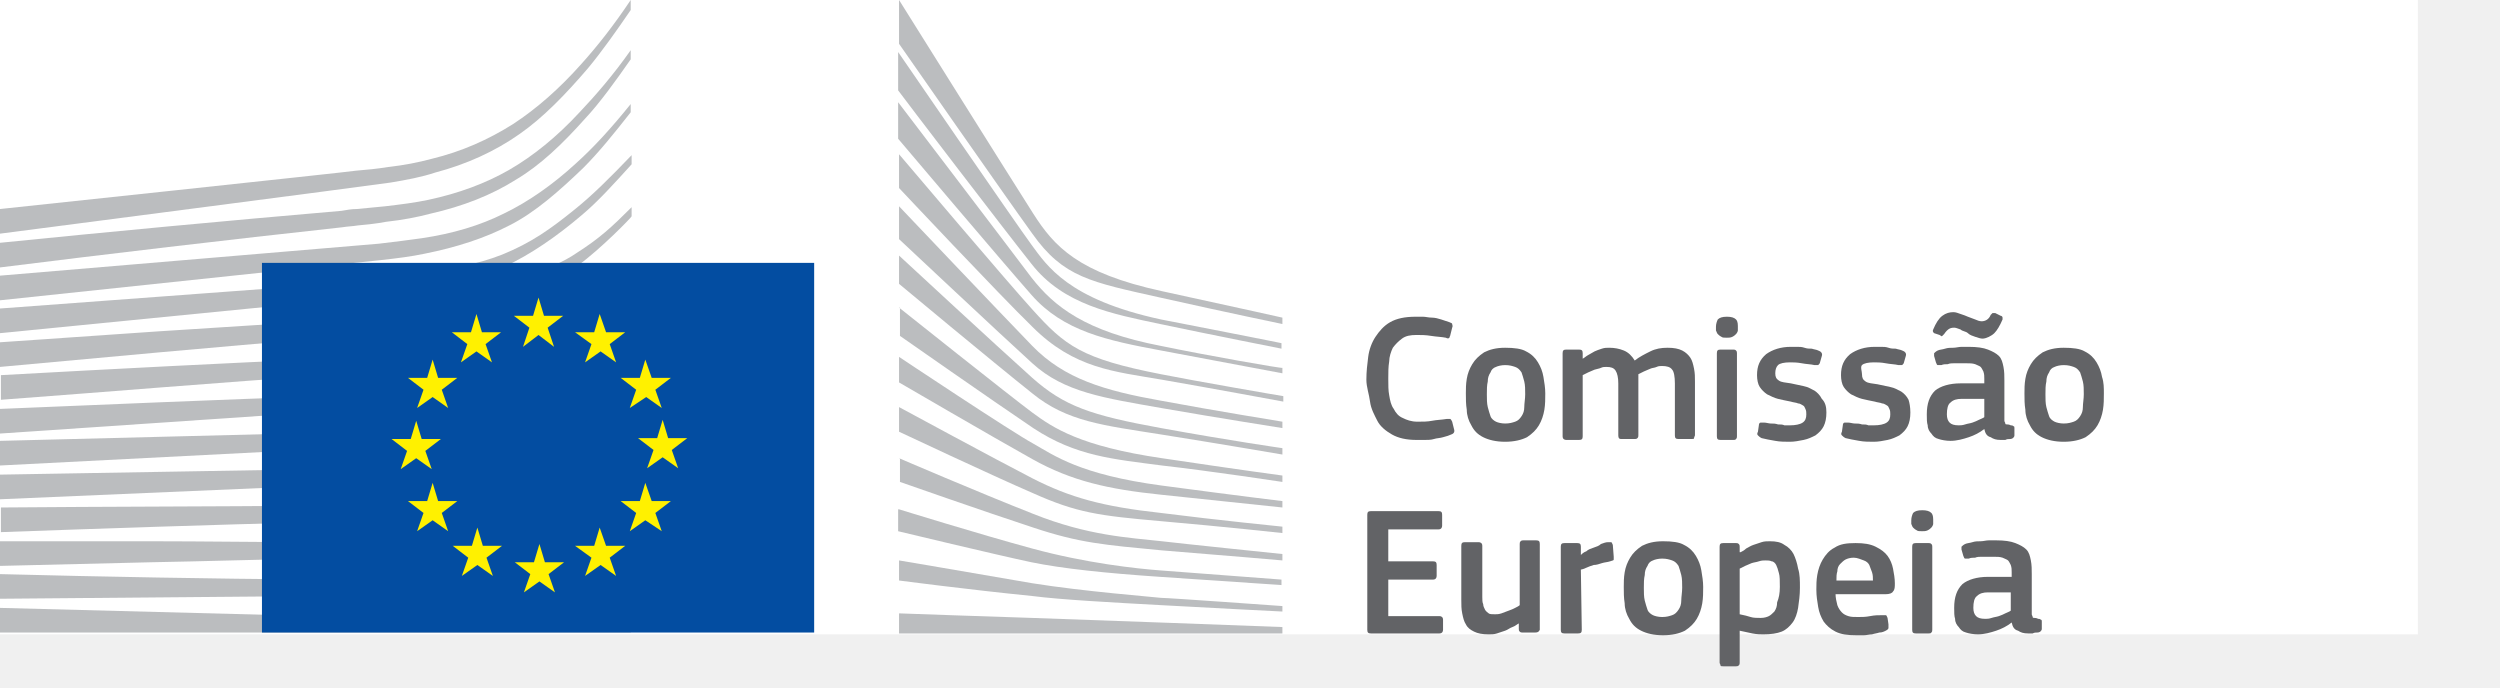
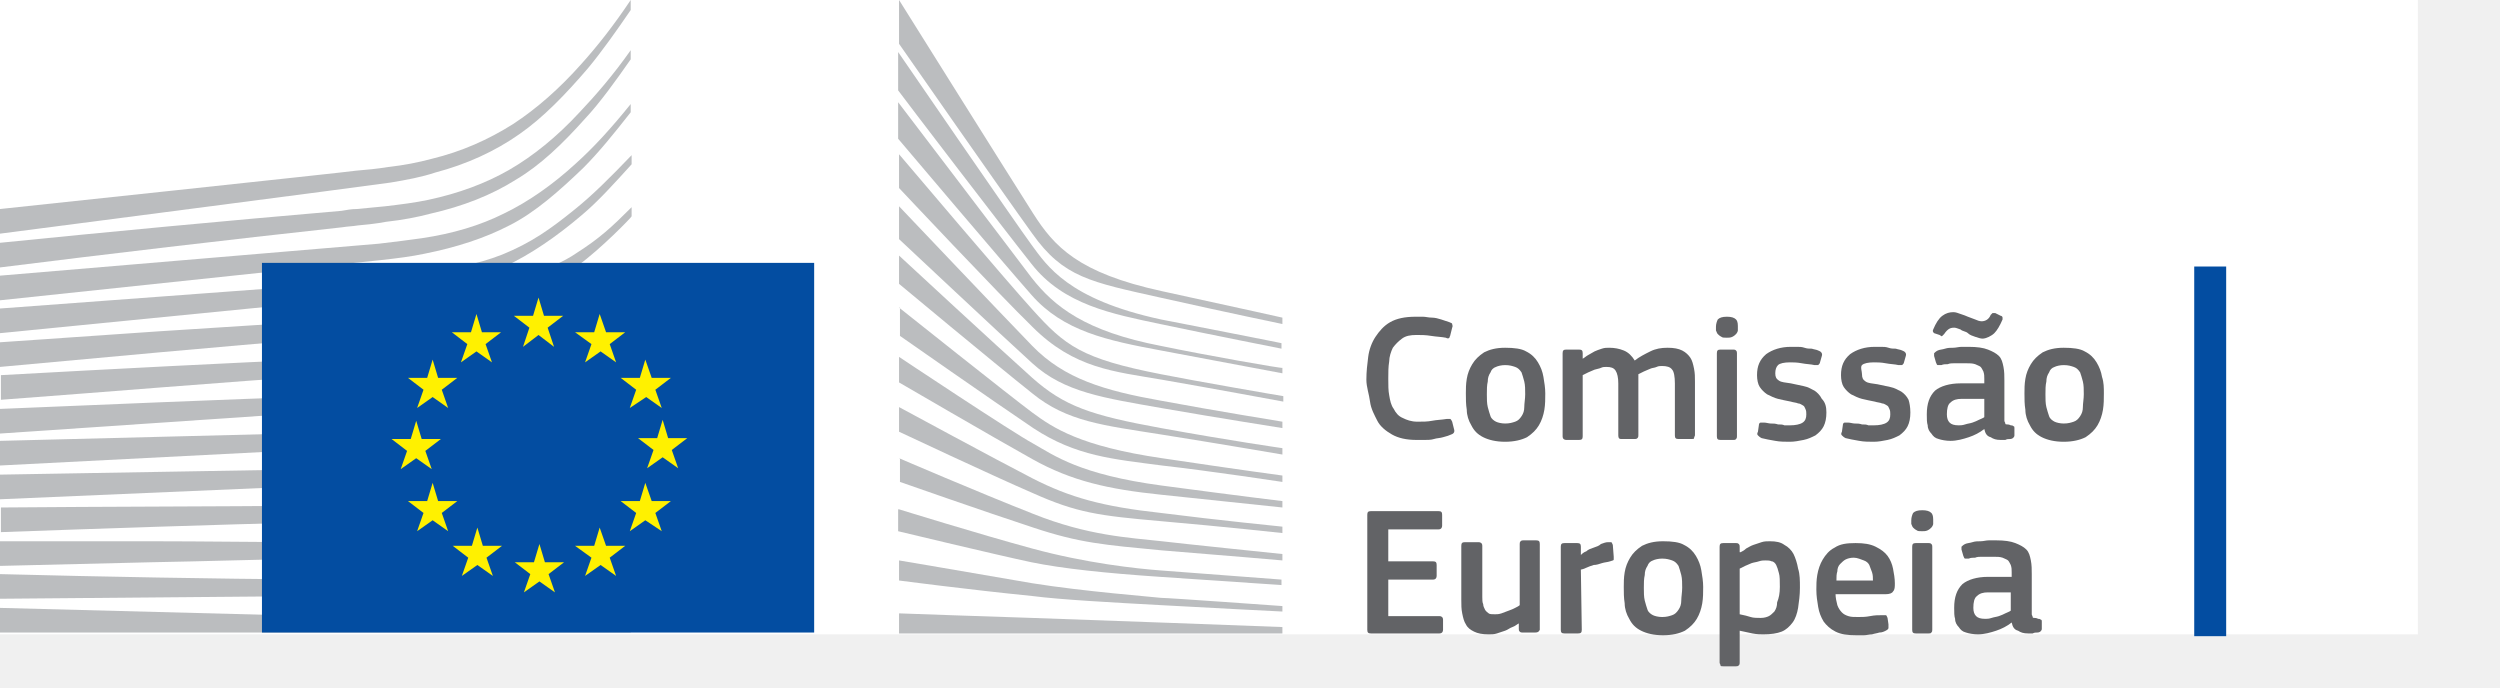
<svg xmlns="http://www.w3.org/2000/svg" version="1.1" id="Layer_1" x="0px" y="0px" viewBox="0 0 273.9 75.3" style="enable-background:new 0 0 273.9 75.3;" xml:space="preserve">
  <style type="text/css">
	.st0{fill:#FFFFFF;}
	.st1{fill:#BBBDBF;}
	.st2{fill:#034DA1;}
	.st3{fill:#FFF100;}
	.st4{fill:#626366;}
</style>
  <g>
    <path id="path-3" class="st0" d="M0,0h264.9v69.5H0V0z" />
  </g>
  <g id="Page-1">
    <g id="Version-2-menu" transform="translate(-131, -108)">
      <g id="Site-header" transform="translate(131, 108)">
        <g id="logo-copy">
          <g id="Group-20">
            <g id="Clip-39-Copy">
					</g>
            <g id="Group-18-Copy">
-               <path id="Fill-40" class="st1" d="M0,25.6c0,0,41.6-5.4,42.8-5.6c1.8-0.3,3.4-0.6,4.9-1.1c3.4-0.9,6.5-2.3,9.2-4.2        c2.6-1.8,5.1-4.4,7.5-7.2c1.5-1.8,3.2-4.2,4.7-6.4V0c-1.8,2.7-3.6,5-5.4,7c-2.4,2.7-4.9,4.9-7.5,6.6c-2.7,1.7-5.6,3-8.9,3.8        c-1.5,0.4-3,0.7-4.8,0.9c-1.2,0.2-2.3,0.3-3.5,0.4c-0.4,0.1-39,4.2-39,4.2V25.6z" />
+               <path id="Fill-40" class="st1" d="M0,25.6c0,0,41.6-5.4,42.8-5.6c1.8-0.3,3.4-0.6,4.9-1.1c3.4-0.9,6.5-2.3,9.2-4.2        c2.6-1.8,5.1-4.4,7.5-7.2c1.5-1.8,3.2-4.2,4.7-6.4V0c-1.8,2.7-3.6,5-5.4,7c-2.4,2.7-4.9,4.9-7.5,6.6c-2.7,1.7-5.6,3-8.9,3.8        c-1.5,0.4-3,0.7-4.8,0.9c-1.2,0.2-2.3,0.3-3.5,0.4c-0.4,0.1-39,4.2-39,4.2S0,25.6,0,25.6z" />
              <path id="Fill-41" class="st1" d="M55.8,18.6c-2.6,1.5-5.6,2.6-8.9,3.3c-1.4,0.3-3,0.5-4.7,0.7c-1,0.1-2.1,0.2-3.1,0.3        c-0.6,0-1.1,0.1-1.7,0.2C24.6,24.2,11.9,25.4,0,26.6v2.7c12-1.5,24.7-3,37.5-4.4c0.6-0.1,1.1-0.1,1.7-0.2        c1-0.1,2.1-0.2,3.1-0.4c1.8-0.2,3.4-0.5,4.9-0.9c3.5-0.8,6.6-2,9.3-3.7c2.7-1.6,5.1-3.9,7.6-6.7c1.6-1.7,3.4-4.2,5-6.5v-1        c-1.9,2.7-3.8,4.9-5.6,6.8C61,15,58.4,17.1,55.8,18.6" />
              <path id="Fill-42" class="st1" d="M63.1,17.9c-2.5,2.3-5.2,4.2-7.9,5.5c-2.6,1.3-5.6,2.2-9,2.7c-1.4,0.2-3,0.4-4.7,0.6L0,30.2        v2.7L36.9,29l4.8-0.5c1.8-0.2,3.4-0.4,4.8-0.7c3.5-0.7,6.6-1.7,9.3-3.1c2.8-1.4,5.5-3.8,8.1-6.3c1.7-1.7,3.4-3.8,5.2-6.1v-0.9        C67,14,65.1,16.1,63.1,17.9" />
              <path id="Fill-43" class="st1" d="M53.1,32c-2.4,1.4-4.2,2.1-7.7,2.5c-2.1,0.2-4.2,0.3-6.3,0.4c-1,0.1-2,0.1-3,0.2        c-6.3,0.4-12.4,0.8-18.7,1.2L0,37.5v2.7l17.5-1.6c5.7-0.5,12.2-1.1,18.7-1.6l4.7-0.4c1.8-0.1,3.3-0.3,4.7-0.5        c3.6-0.5,6.6-1.2,9.3-2.2c2.9-1.1,5.6-2.8,8.4-4.8c2.5-1.8,5.9-5.3,5.9-5.4v-1c-2.2,2.2-3.5,3.4-6,5        C60.2,29.8,55.2,30.8,53.1,32" />
              <path id="Fill-44" class="st1" d="M54,37.2c-2.6,0.8-5.6,1.3-9,1.6c-1.4,0.1-2.9,0.2-4.6,0.3l-4.6,0.2        c-11.5,0.5-23,1.1-35.7,1.8v2.7c12.1-0.9,23.9-1.9,35.8-2.7l4.6-0.3c1.8-0.1,3.3-0.2,4.7-0.4c3.5-0.4,6.6-1,9.2-1.9        c3-0.9,5.9-2.3,8.6-4.1c2-1.3,4-2.8,6.2-4.7l0,0c-2.3,2-4.5,2.4-6.7,3.8C59.7,35.1,56.8,36.3,54,37.2" />
              <path id="Fill-45" class="st1" d="M53.5,41.7c-2.6,0.6-5.5,1-9,1.3c-1.4,0.1-2.8,0.2-4.6,0.2l-4.6,0.2        C23.8,43.8,12,44.3,0,44.8v2.7c11.9-0.8,23.6-1.6,35.4-2.4l4.6-0.3c1.8-0.1,3.3-0.2,4.6-0.3c3.6-0.3,6.5-0.8,9.2-1.5        c3-0.8,6-1.9,8.7-3.4c2.1-1.1,4.3-2.5,6.5-4.2v-1.2c-2.4,1.7-4.7,3.2-7,4.3C59.4,40,56.5,41,53.5,41.7" />
              <path id="Fill-46" class="st1" d="M53.1,46.1c-2.6,0.5-5.5,0.8-9,1c-1.3,0.1-2.7,0.1-4.5,0.2L0,48.3V51l35.1-1.8l4.6-0.2        c1.8-0.1,3.2-0.2,4.6-0.3c3.5-0.3,6.4-0.7,9.1-1.2c3.1-0.6,6-1.6,8.8-2.8c2.3-1,4.5-2.1,6.9-3.6V40c-2.5,1.5-4.9,2.7-7.3,3.6        C59.1,44.7,56.1,45.6,53.1,46.1" />
              <path id="Fill-47" class="st1" d="M52.8,50.5c-4.9,0.7-9.9,0.7-14.7,0.8c-1.1,0-2.2,0-3.3,0.1L0,52v2.7l34.9-1.5        c1.1-0.1,2.2-0.1,3.3-0.1c4.9-0.2,9.9-0.4,14.8-1.2c3.1-0.5,6.1-1.2,8.9-2.2c2.3-0.8,4.7-1.8,7.2-3v-1        c-2.6,1.2-5.1,2.2-7.5,2.9C58.8,49.5,55.9,50.1,52.8,50.5" />
              <path id="Fill-48" class="st1" d="M52.6,55c-4.6,0.4-9.2,0.4-13.7,0.4c-1.4,0-2.8,0-4.2,0c-11.5,0.1-23,0.1-34.6,0.2v2.7        c11.1-0.4,22.9-0.8,34.7-1.1c1.4,0,2.8-0.1,4.2-0.1c4.5-0.1,9.2-0.2,13.8-0.7c3.2-0.3,6.1-0.9,8.9-1.6c2.4-0.6,5-1.4,7.5-2.4        v-1c-2.6,0.9-5.2,1.7-7.7,2.3C58.6,54.3,55.7,54.7,52.6,55" />
              <path id="Fill-49" class="st1" d="M52.4,59.4c-1.9,0.1-4,0.1-6.3,0.1c-0.9,0-1.8,0-2.6,0l-9-0.1c-6.1,0-12.2-0.1-17.9-0.1        L0,59.3V62l16.6-0.4c5.7-0.1,11.8-0.3,17.9-0.4l9-0.1c2.5,0,5.7-0.1,9-0.3c3.2-0.2,6.1-0.5,9-1c2.5-0.4,5.1-1,7.7-1.6v-1        c-2.7,0.6-5.3,1.1-7.9,1.5C58.5,59,55.6,59.3,52.4,59.4" />
              <path id="Fill-50" class="st1" d="M43.3,63.6l-8.9-0.1C23,63.4,11.6,63.2,0,62.9v2.7c11.1-0.1,22.8-0.2,34.4-0.3l8.9-0.1        c3-0.1,6-0.1,8.9-0.2c6.1-0.2,11.6-0.6,16.8-1.3v-0.9c-5.2,0.6-10.7,0.9-16.8,0.9C49.3,63.7,46.3,63.7,43.3,63.6" />
              <path id="Fill-51" class="st1" d="M69.1,68.4L0,66.6v2.7h69.1V68.4z" />
              <path id="Fill-52" class="st1" d="M62.9,23c-2.6,2.1-4.7,3.6-7.9,4.9c-2.8,1.1-5.8,1.6-9.2,2.1c-2.2,0.3-4.5,0.8-6.7,0.9        c-0.9,0.1-1.8,0.1-2.7,0.2L0,33.8v2.7l36.5-3.6l4.7-0.4c1.8-0.2,3.3-0.4,4.8-0.6c3.5-0.6,6.6-1.4,9.3-2.7        c2.8-1.3,5.7-3.3,8.4-5.6c1.8-1.5,3.6-3.5,5.5-5.6v-1C66.8,19.5,64.9,21.4,62.9,23" />
              <path id="Fill-53" class="st1" d="M98.5,0c0,0,12.4,19.8,14.7,23.4c2.3,3.6,4.9,6.5,14.1,8.5s13.2,2.9,13.2,2.9v0.7        c0,0-5.8-1.2-13.4-2.9s-10.6-2.2-14-7c-2.9-4-14.6-20.8-14.6-20.8V0z" />
              <path id="Fill-54" class="st1" d="M98.5,22.6c0,0,11.3,11.9,14.6,15.3c3.5,3.6,7.9,4.9,14.1,6c5.9,1.1,13.3,2.3,13.3,2.3v0.7        c0,0-7-1.1-13.3-2.2c-6.2-1.1-10.6-1.7-14.1-4.9c-3.2-2.9-14.6-13.6-14.6-13.6V22.6z" />
              <path id="Fill-55" class="st1" d="M98.5,28c0,0,10.8,10,14.6,13.4c3.5,3.1,6.4,4.1,14.1,5.5s13.3,2.2,13.3,2.2v0.7        c0,0-7-1.2-13.3-2.2s-10.3-1.4-14.1-4.5c-4.4-3.5-14.6-12-14.6-12V28z" />
-               <path id="Fill-56" class="st1" d="M98.5,33.7c0,0,12.3,9.8,14.6,11.5c2.3,1.7,5.3,3.7,14.2,5c8.7,1.3,13.2,1.9,13.2,1.9v0.7        c0,0-7.9-1.2-13.2-1.8c-5.3-0.7-9.4-1-14.1-4.1c-4.6-3.1-14.6-10.1-14.6-10.1v-3.1H98.5z" />
+               <path id="Fill-56" class="st1" d="M98.5,33.7c0,0,12.3,9.8,14.6,11.5c2.3,1.7,5.3,3.7,14.2,5c8.7,1.3,13.2,1.9,13.2,1.9v0.7        c0,0-7.9-1.2-13.2-1.8c-5.3-0.7-9.4-1-14.1-4.1c-4.6-3.1-14.6-10.1-14.6-10.1v-3.1C98.6,33.7,98.5,33.7,98.5,33.7z" />
              <path id="Fill-57" class="st1" d="M98.5,39.1c0,0,12.3,8.2,14.7,9.5c2.3,1.3,5.1,3.4,14.1,4.6c9,1.2,13.2,1.7,13.2,1.7v0.7        c0,0-7.5-0.8-13.3-1.4c-5.8-0.6-9.8-1.5-14.1-3.9c-4.3-2.4-14.6-8.4-14.6-8.4V39.1z" />
              <path id="Fill-58" class="st1" d="M98.5,44.6c0,0,10.9,5.9,14.6,7.8c4.1,2.1,7.7,3.1,14.1,3.8c6.3,0.8,13.3,1.5,13.3,1.5v0.7        c0,0-6.4-0.7-13.3-1.3c-6.8-0.6-9.2-0.9-14.1-3.1c-4.4-1.9-14.6-6.7-14.6-6.7V44.6z" />
-               <path id="Fill-59" class="st1" d="M98.5,50.2c0,0,8.6,3.7,14.7,6.1c6,2.4,10.5,2.6,14.1,3c1.6,0.2,13.2,1.4,13.2,1.4v0.7        c0,0-6.9-0.6-13.2-1.1c-6.3-0.6-9-0.8-14.1-2.5c-5.2-1.7-14.6-5-14.6-5v-2.6H98.5z" />
-               <path id="Fill-60" class="st1" d="M98.5,55.8c0,0,8.7,2.7,14.6,4.3s11.4,2.2,14.1,2.4s13.2,1,13.2,1v0.6c0,0-6-0.4-13.3-0.9        c-5.9-0.4-10.7-0.9-14.1-1.6c-3.8-0.8-14.6-3.4-14.6-3.4v-2.4H98.5z" />
+               <path id="Fill-59" class="st1" d="M98.5,50.2c0,0,8.6,3.7,14.7,6.1c6,2.4,10.5,2.6,14.1,3c1.6,0.2,13.2,1.4,13.2,1.4v0.7        c0,0-6.9-0.6-13.2-1.1c-6.3-0.6-9-0.8-14.1-2.5c-5.2-1.7-14.6-5-14.6-5v-2.6C98.6,50.2,98.5,50.2,98.5,50.2z" />
+               <path id="Fill-60" class="st1" d="M98.5,55.8c0,0,8.7,2.7,14.6,4.3s11.4,2.2,14.1,2.4s13.2,1,13.2,1v0.6c0,0-6-0.4-13.3-0.9        c-5.9-0.4-10.7-0.9-14.1-1.6c-3.8-0.8-14.6-3.4-14.6-3.4v-2.4C98.4,55.8,98.5,55.8,98.5,55.8z" />
              <path id="Fill-61" class="st1" d="M98.5,61.4c0,0,7.1,1.2,14.6,2.5c5.6,0.9,13.3,1.5,14.1,1.6c0.8,0,13.3,0.9,13.3,0.9V67        c0,0-8-0.4-13.3-0.7c-5.5-0.3-11-0.6-14.1-1c-7-0.7-14.6-1.7-14.6-1.7V61.4z" />
              <path id="Fill-62" class="st1" d="M98.5,67.2c0,0,11.2,0.4,14.6,0.5s27.4,1,27.4,1v0.7h-42V67.2z" />
              <path id="Fill-63" class="st1" d="M127.2,35c-10.2-2.2-12.5-5.9-14.2-8.2S98.4,5.7,98.4,5.7v4.2c0.5,0.7,11.5,15.1,14.6,19        c3.5,4.5,8.9,5.5,14.1,6.6c5.2,1.1,13.3,2.7,13.3,2.7v-0.6C140.5,37.6,129.8,35.5,127.2,35" />
              <path id="Fill-64" class="st1" d="M127.2,37.9c-8.3-1.6-11.7-4.3-14.2-7.5c-2.4-3.2-14.6-19.2-14.6-19.2v4        c0.5,0.6,11.6,13.7,14.6,17.1c3.5,4,8.3,5,14.2,6.1s13.3,2.5,13.3,2.5v-0.6C140.5,40.4,132,38.9,127.2,37.9" />
              <path id="Fill-65" class="st1" d="M127.2,41c-8.7-1.7-10.5-3.1-14.1-7.1c-2.3-2.5-14.1-16.4-14.6-17v3.7        c0,0,11,11.7,14.6,15.2c4.6,4.6,9,4.9,14.2,5.8c5.2,0.9,13.3,2.4,13.3,2.4v-0.6C140.5,43.4,130.7,41.7,127.2,41" />
              <path id="Fill-66" class="st2" d="M89.3,28.8H28.7v40.5h60.5V28.8H89.3z" />
              <path id="Fill-67" class="st3" d="M59.6,34.6h2.1L60,35.9l0.7,2.1L59,36.7L57.3,38l0.7-2.1l-1.7-1.3h2.1l0.6-2L59.6,34.6z" />
              <path id="Fill-68" class="st3" d="M59.7,61.6h2.1l-1.7,1.3l0.7,2l-1.7-1.2l-1.7,1.2l0.7-2l-1.7-1.3h2.1l0.6-2L59.7,61.6z" />
              <path id="Fill-69" class="st3" d="M66.4,59.8h2.1l-1.7,1.3l0.7,2l-1.7-1.2l-1.7,1.2l0.7-2L63,59.8h2.1l0.6-2L66.4,59.8z" />
              <path id="Fill-70" class="st3" d="M66.4,36.4h2.1l-1.7,1.3l0.7,2l-1.7-1.2l-1.7,1.2l0.7-2L63,36.4h2.1l0.6-2L66.4,36.4z" />
              <path id="Fill-71" class="st3" d="M71.4,41.4h2.1l-1.7,1.3l0.7,2l-1.7-1.2L69,44.7l0.7-2L68,41.4h2.1l0.6-2L71.4,41.4z" />
              <path id="Fill-72" class="st3" d="M71.4,54.9h2.1l-1.7,1.3l0.7,2L70.7,57L69,58.2l0.7-2L68,54.9h2.1l0.6-2L71.4,54.9z" />
              <path id="Fill-73" class="st3" d="M73.2,48h2.1l-1.7,1.3l0.7,2l-1.7-1.2l-1.7,1.2l0.7-2L69.9,48H72l0.6-2L73.2,48z" />
              <path id="Fill-74" class="st3" d="M52.8,36.4h2.1l-1.7,1.3l0.7,2l-1.7-1.2l-1.7,1.2l0.7-2l-1.7-1.3h2.1l0.6-2L52.8,36.4z" />
              <path id="Fill-75" class="st3" d="M48,41.4h2.1l-1.7,1.3l0.7,2l-1.7-1.2l-1.7,1.2l0.7-2l-1.7-1.3h2.1l0.6-2L48,41.4z" />
              <path id="Fill-76" class="st3" d="M46.2,48.1h2.1l-1.7,1.3l0.7,2l-1.7-1.2l-1.7,1.2l0.7-2l-1.7-1.3H45l0.6-2L46.2,48.1z" />
              <path id="Fill-77" class="st3" d="M48,54.9h2.1l-1.7,1.3l0.7,2L47.4,57l-1.7,1.2l0.7-2l-1.7-1.3h2.1l0.6-2L48,54.9z" />
              <path id="Fill-78" class="st3" d="M52.9,59.8H55l-1.7,1.3l0.7,2l-1.7-1.2l-1.7,1.2l0.7-2l-1.7-1.3h2.1l0.6-2L52.9,59.8z" />
            </g>
          </g>
        </g>
      </g>
    </g>
  </g>
  <g>
    <path class="st4" d="M149.7,41.6c0-0.9,0.1-1.7,0.2-2.5c0.1-0.8,0.4-1.6,0.8-2.2c0.4-0.6,0.9-1.2,1.6-1.6c0.7-0.4,1.6-0.6,2.8-0.6   c0.2,0,0.5,0,0.8,0s0.6,0.1,1,0.1c0.3,0,0.7,0.1,1,0.2c0.3,0.1,0.6,0.2,0.9,0.3c0.2,0.1,0.3,0.1,0.3,0.2s0.1,0.2,0,0.4l-0.2,0.8   c0,0.1-0.1,0.2-0.1,0.3c-0.1,0.1-0.2,0.1-0.4,0c-0.5-0.1-1-0.1-1.6-0.2c-0.6-0.1-1.1-0.1-1.6-0.1c-0.7,0-1.2,0.1-1.6,0.4   c-0.4,0.3-0.7,0.6-1,1c-0.2,0.4-0.4,1-0.4,1.5c-0.1,0.6-0.1,1.2-0.1,1.9s0,1.3,0.1,1.8c0.1,0.6,0.2,1.1,0.5,1.5   c0.2,0.4,0.5,0.8,1,1c0.4,0.2,0.9,0.4,1.6,0.4c0.6,0,1.1,0,1.6-0.1s1-0.1,1.6-0.2c0.2,0,0.3,0,0.4,0c0.1,0.1,0.1,0.1,0.2,0.3   l0.2,0.8c0.1,0.3,0,0.5-0.3,0.6c-0.2,0.1-0.5,0.2-0.9,0.3c-0.3,0.1-0.7,0.1-1,0.2c-0.3,0.1-0.7,0.1-1,0.1s-0.6,0-0.9,0   c-1.1,0-2-0.2-2.7-0.6c-0.7-0.4-1.3-0.9-1.6-1.5s-0.7-1.3-0.8-2.1S149.7,42.4,149.7,41.6z" />
    <path class="st4" d="M169.3,43.1c0,0.6,0,1.2-0.1,1.8s-0.3,1.2-0.6,1.7s-0.7,0.9-1.3,1.3c-0.6,0.3-1.4,0.5-2.4,0.5   s-1.8-0.2-2.4-0.5s-1-0.7-1.3-1.3c-0.3-0.5-0.5-1.1-0.5-1.7c-0.1-0.6-0.1-1.2-0.1-1.8c0-0.5,0-1,0.1-1.6s0.3-1.1,0.6-1.6   s0.7-0.9,1.3-1.3c0.6-0.3,1.3-0.5,2.3-0.5s1.8,0.1,2.3,0.4c0.6,0.3,1,0.7,1.3,1.2s0.5,1,0.6,1.6C169.2,41.9,169.3,42.5,169.3,43.1z    M167.1,43.2c0-0.5,0-1-0.1-1.4s-0.2-0.7-0.3-1c-0.2-0.3-0.4-0.5-0.7-0.6s-0.6-0.2-1.1-0.2c-0.4,0-0.8,0.1-1,0.2   c-0.3,0.1-0.5,0.3-0.6,0.6c-0.2,0.3-0.3,0.6-0.3,1c-0.1,0.4-0.1,0.9-0.1,1.4s0,1,0.1,1.4s0.2,0.7,0.3,1s0.4,0.5,0.6,0.6   s0.6,0.2,1,0.2c0.5,0,0.8-0.1,1.1-0.2c0.3-0.1,0.5-0.3,0.7-0.6s0.3-0.6,0.3-1S167.1,43.7,167.1,43.2z" />
    <path class="st4" d="M185.6,48c0,0.1-0.1,0.1-0.3,0.1h-1.4c-0.3,0-0.4-0.1-0.4-0.4V42c0-0.7-0.1-1.3-0.3-1.5   c-0.2-0.3-0.6-0.4-1.1-0.4c-0.2,0-0.4,0-0.6,0.1c-0.2,0.1-0.5,0.1-0.7,0.2c-0.2,0.1-0.5,0.2-0.7,0.3s-0.4,0.2-0.6,0.3   c0,0.1,0,0.2,0,0.4s0,0.4,0,0.6v5.7c0,0.1,0,0.2-0.1,0.3s-0.2,0.1-0.3,0.1h-1.5c-0.2,0-0.3-0.1-0.3-0.4V42c0-0.6-0.1-1.1-0.3-1.4   c-0.2-0.3-0.5-0.4-1-0.4c-0.2,0-0.4,0-0.6,0.1s-0.4,0.1-0.7,0.2c-0.2,0.1-0.5,0.2-0.7,0.3s-0.4,0.2-0.6,0.3v6.7   c0,0.3-0.1,0.4-0.4,0.4h-1.4c-0.2,0-0.4-0.1-0.4-0.4v-9.1c0-0.3,0.1-0.4,0.4-0.4h1.4c0.3,0,0.4,0.1,0.4,0.4v0.6l0,0   c0.2-0.1,0.4-0.3,0.6-0.4s0.5-0.3,0.7-0.4s0.5-0.2,0.8-0.3s0.5-0.1,0.8-0.1c0.6,0,1.1,0.1,1.6,0.3s0.9,0.6,1.2,1.1   c0.5-0.4,1.1-0.7,1.7-1c0.6-0.3,1.2-0.4,1.9-0.4s1.2,0.1,1.6,0.3c0.4,0.2,0.7,0.5,0.9,0.8s0.3,0.7,0.4,1.2c0.1,0.5,0.1,0.9,0.1,1.4   v5.9C185.6,47.9,185.6,48,185.6,48z" />
    <path class="st4" d="M190.4,35.7c0,0.2,0,0.3,0,0.5c0,0.1-0.1,0.3-0.2,0.4c-0.1,0.1-0.2,0.2-0.4,0.3s-0.4,0.1-0.6,0.1   c-0.3,0-0.5,0-0.6-0.1c-0.2-0.1-0.3-0.2-0.4-0.3c-0.1-0.1-0.1-0.2-0.2-0.4c0-0.1,0-0.3,0-0.4c0-0.3,0.1-0.6,0.2-0.8   c0.2-0.2,0.5-0.3,1-0.3s0.8,0.1,1,0.3C190.3,35.1,190.4,35.3,190.4,35.7z M190.3,47.8c0,0.1,0,0.2-0.1,0.3s-0.1,0.1-0.3,0.1h-1.4   c-0.3,0-0.4-0.1-0.4-0.4v-9.1c0-0.3,0.1-0.4,0.4-0.4h1.4c0.1,0,0.2,0,0.3,0.1s0.1,0.2,0.1,0.3V47.8z" />
    <path class="st4" d="M200.1,45.2c0,0.6-0.1,1.1-0.3,1.5s-0.5,0.7-0.9,1c-0.4,0.2-0.8,0.4-1.3,0.5s-1,0.2-1.5,0.2s-1.1,0-1.6-0.1   c-0.6-0.1-1.1-0.2-1.5-0.3c-0.2-0.1-0.3-0.2-0.4-0.3s-0.1-0.2,0-0.4l0.1-0.7c0-0.2,0.1-0.3,0.2-0.3s0.2,0,0.4,0s0.5,0.1,0.7,0.1   c0.3,0,0.5,0,0.8,0.1c0.3,0,0.5,0,0.7,0.1c0.2,0,0.4,0,0.6,0c0.6,0,1.1-0.1,1.4-0.3s0.4-0.5,0.4-0.9c0-0.2,0-0.4-0.1-0.6   s-0.1-0.3-0.3-0.4s-0.3-0.2-0.5-0.2c-0.2-0.1-0.5-0.1-0.8-0.2c-0.5-0.1-1-0.2-1.4-0.3s-0.8-0.3-1.2-0.5c-0.3-0.2-0.6-0.5-0.8-0.8   s-0.3-0.8-0.3-1.3c0-1,0.3-1.7,1-2.3c0.7-0.5,1.6-0.8,2.7-0.8c0.2,0,0.4,0,0.7,0s0.5,0,0.8,0.1s0.5,0.1,0.8,0.1   c0.3,0.1,0.5,0.1,0.7,0.2c0.3,0.1,0.5,0.3,0.4,0.6l-0.2,0.7c0,0.1-0.1,0.2-0.2,0.3c-0.1,0-0.2,0-0.4,0c-0.4-0.1-0.9-0.1-1.4-0.2   s-1-0.1-1.3-0.1c-0.6,0-1.1,0.1-1.3,0.3s-0.3,0.5-0.3,0.9s0.1,0.6,0.4,0.8s0.7,0.2,1.3,0.3c0.5,0.1,0.9,0.2,1.4,0.3   s0.8,0.3,1.2,0.5c0.3,0.2,0.6,0.5,0.8,0.9C200,44.1,200.1,44.6,200.1,45.2z" />
    <path class="st4" d="M209.3,45.2c0,0.6-0.1,1.1-0.3,1.5s-0.5,0.7-0.9,1c-0.4,0.2-0.8,0.4-1.3,0.5s-1,0.2-1.5,0.2s-1.1,0-1.6-0.1   c-0.6-0.1-1.1-0.2-1.5-0.3c-0.2-0.1-0.3-0.2-0.4-0.3s-0.1-0.2,0-0.4l0.1-0.7c0-0.2,0.1-0.3,0.2-0.3s0.2,0,0.4,0s0.5,0.1,0.7,0.1   c0.3,0,0.5,0,0.8,0.1c0.3,0,0.5,0,0.7,0.1c0.2,0,0.4,0,0.6,0c0.6,0,1.1-0.1,1.4-0.3s0.4-0.5,0.4-0.9c0-0.2,0-0.4-0.1-0.6   s-0.1-0.3-0.3-0.4s-0.3-0.2-0.5-0.2c-0.2-0.1-0.5-0.1-0.8-0.2c-0.5-0.1-1-0.2-1.4-0.3s-0.8-0.3-1.2-0.5c-0.3-0.2-0.6-0.5-0.8-0.8   s-0.3-0.8-0.3-1.3c0-1,0.3-1.7,1-2.3c0.7-0.5,1.6-0.8,2.7-0.8c0.2,0,0.4,0,0.7,0s0.5,0,0.8,0.1s0.5,0.1,0.8,0.1   c0.3,0.1,0.5,0.1,0.7,0.2c0.3,0.1,0.5,0.3,0.4,0.6l-0.2,0.7c0,0.1-0.1,0.2-0.2,0.3c-0.1,0-0.2,0-0.4,0c-0.4-0.1-0.9-0.1-1.4-0.2   s-1-0.1-1.3-0.1c-0.6,0-1.1,0.1-1.3,0.3s0,0.7,0,1c0,0.4,0.1,0.6,0.4,0.8s0.7,0.2,1.3,0.3c0.5,0.1,0.9,0.2,1.4,0.3s0.8,0.3,1.2,0.5   c0.3,0.2,0.6,0.5,0.8,0.9C209.2,44.1,209.3,44.6,209.3,45.2z" />
-     <path class="st4" d="M217.4,47c-0.5,0.4-1.1,0.7-1.7,0.9c-0.6,0.2-1.3,0.4-2,0.4c-0.5,0-1-0.1-1.3-0.2c-0.4-0.1-0.6-0.3-0.8-0.6   c-0.2-0.2-0.4-0.5-0.4-0.9c-0.1-0.3-0.1-0.7-0.1-1.2c0-1.2,0.3-2,0.9-2.6c0.6-0.5,1.6-0.8,2.8-0.8h2.6v-0.5c0-0.3,0-0.5-0.1-0.8   c-0.1-0.2-0.2-0.4-0.3-0.5s-0.4-0.2-0.6-0.3c-0.3-0.1-0.6-0.1-1-0.1c-0.2,0-0.4,0-0.6,0s-0.5,0-0.7,0s-0.5,0-0.7,0.1   c-0.2,0-0.5,0-0.7,0.1c-0.2,0-0.3,0-0.4,0c-0.1,0-0.1-0.1-0.2-0.3l-0.2-0.7c0-0.1,0-0.2,0-0.3c0.1-0.1,0.2-0.2,0.4-0.3   s0.5-0.1,0.8-0.2c0.3-0.1,0.6-0.1,0.9-0.1c0.3,0,0.6-0.1,0.9-0.1c0.3,0,0.6,0,0.8,0c0.9,0,1.6,0.1,2.1,0.3s0.9,0.4,1.2,0.7   s0.4,0.7,0.5,1.2s0.1,1,0.1,1.5v3.9c0,0.2,0,0.4,0,0.5s0.1,0.2,0.1,0.3s0.1,0.1,0.2,0.1c0.1,0,0.2,0,0.4,0.1c0.1,0,0.2,0,0.3,0.1   c0.1,0,0.1,0.1,0.1,0.2v0.8c0,0.2-0.2,0.4-0.5,0.4c-0.2,0-0.3,0-0.5,0.1c-0.2,0-0.3,0-0.5,0c-0.5,0-0.8-0.1-1.1-0.3   C217.7,47.8,217.5,47.5,217.4,47L217.4,47z M217.2,37.1c-0.2,0-0.5-0.1-0.8-0.2c-0.3-0.1-0.6-0.2-0.8-0.4s-0.6-0.2-0.8-0.4   c-0.3-0.1-0.5-0.2-0.7-0.2c-0.1,0-0.3,0-0.5,0.1s-0.4,0.3-0.6,0.6c-0.1,0.1-0.1,0.1-0.2,0.2s-0.1,0-0.3-0.1l-0.6-0.2   c-0.1-0.1-0.2-0.2-0.1-0.4c0.3-0.7,0.6-1.2,1-1.5s0.8-0.4,1.2-0.4c0.3,0,0.5,0.1,0.8,0.2c0.3,0.1,0.6,0.2,0.8,0.3   c0.3,0.1,0.5,0.2,0.8,0.3c0.2,0.1,0.5,0.2,0.7,0.2c0.4,0,0.8-0.2,1-0.7c0.1-0.1,0.1-0.1,0.2-0.2c0.1,0,0.2,0,0.3,0l0.6,0.3   c0.1,0,0.2,0.1,0.2,0.2s0,0.1,0,0.2c-0.3,0.7-0.6,1.2-0.9,1.5S217.6,37.1,217.2,37.1z M217.3,43.7h-2.4c-0.5,0-0.9,0.1-1.2,0.4   c-0.3,0.2-0.4,0.7-0.4,1.3c0,0.4,0.1,0.7,0.3,0.9s0.5,0.3,1,0.3c0.2,0,0.4,0,0.7-0.1s0.5-0.1,0.8-0.2c0.3-0.1,0.5-0.2,0.7-0.3   s0.5-0.2,0.6-0.3v-2H217.3z" />
+     <path class="st4" d="M217.4,47c-0.5,0.4-1.1,0.7-1.7,0.9c-0.6,0.2-1.3,0.4-2,0.4c-0.5,0-1-0.1-1.3-0.2c-0.4-0.1-0.6-0.3-0.8-0.6   c-0.2-0.2-0.4-0.5-0.4-0.9c-0.1-0.3-0.1-0.7-0.1-1.2c0-1.2,0.3-2,0.9-2.6c0.6-0.5,1.6-0.8,2.8-0.8h2.6v-0.5c0-0.3,0-0.5-0.1-0.8   c-0.1-0.2-0.2-0.4-0.3-0.5s-0.4-0.2-0.6-0.3c-0.3-0.1-0.6-0.1-1-0.1c-0.2,0-0.4,0-0.6,0s-0.5,0-0.7,0s-0.5,0-0.7,0.1   c-0.2,0-0.5,0-0.7,0.1c-0.2,0-0.3,0-0.4,0c-0.1,0-0.1-0.1-0.2-0.3l-0.2-0.7c0-0.1,0-0.2,0-0.3c0.1-0.1,0.2-0.2,0.4-0.3   s0.5-0.1,0.8-0.2c0.3-0.1,0.6-0.1,0.9-0.1c0.3,0,0.6-0.1,0.9-0.1c0.3,0,0.6,0,0.8,0c0.9,0,1.6,0.1,2.1,0.3s0.9,0.4,1.2,0.7   s0.4,0.7,0.5,1.2s0.1,1,0.1,1.5v3.9c0,0.2,0,0.4,0,0.5s0.1,0.2,0.1,0.3s0.1,0.1,0.2,0.1c0.1,0,0.2,0,0.4,0.1c0.1,0,0.2,0,0.3,0.1   c0.1,0,0.1,0.1,0.1,0.2v0.8c0,0.2-0.2,0.4-0.5,0.4c-0.2,0-0.3,0-0.5,0.1c-0.2,0-0.3,0-0.5,0c-0.5,0-0.8-0.1-1.1-0.3   C217.7,47.8,217.5,47.5,217.4,47L217.4,47z M217.2,37.1c-0.2,0-0.5-0.1-0.8-0.2c-0.3-0.1-0.6-0.2-0.8-0.4s-0.6-0.2-0.8-0.4   c-0.3-0.1-0.5-0.2-0.7-0.2c-0.1,0-0.3,0-0.5,0.1s-0.4,0.3-0.6,0.6c-0.1,0.1-0.1,0.1-0.2,0.2s-0.1,0-0.3-0.1l-0.6-0.2   c-0.1-0.1-0.2-0.2-0.1-0.4c0.3-0.7,0.6-1.2,1-1.5s0.8-0.4,1.2-0.4c0.3,0,0.5,0.1,0.8,0.2c0.3,0.1,0.6,0.2,0.8,0.3   c0.3,0.1,0.5,0.2,0.8,0.3c0.2,0.1,0.5,0.2,0.7,0.2c0.4,0,0.8-0.2,1-0.7c0.1-0.1,0.1-0.1,0.2-0.2c0.1,0,0.2,0,0.3,0l0.6,0.3   c0.1,0,0.2,0.1,0.2,0.2s0,0.1,0,0.2c-0.3,0.7-0.6,1.2-0.9,1.5S217.6,37.1,217.2,37.1z M217.3,43.7h-2.4c-0.5,0-0.9,0.1-1.2,0.4   c-0.3,0.2-0.4,0.7-0.4,1.3c0,0.4,0.1,0.7,0.3,0.9s0.5,0.3,1,0.3c0.2,0,0.4,0,0.7-0.1s0.5-0.1,0.8-0.2c0.3-0.1,0.5-0.2,0.7-0.3   s0.5-0.2,0.6-0.3v-2C217.4,43.7,217.3,43.7,217.3,43.7z" />
    <path class="st4" d="M230.5,43.1c0,0.6,0,1.2-0.1,1.8s-0.3,1.2-0.6,1.7s-0.7,0.9-1.3,1.3c-0.6,0.3-1.4,0.5-2.4,0.5   s-1.8-0.2-2.4-0.5s-1-0.7-1.3-1.3c-0.3-0.5-0.5-1.1-0.5-1.7c-0.1-0.6-0.1-1.2-0.1-1.8c0-0.5,0-1,0.1-1.6s0.3-1.1,0.6-1.6   s0.7-0.9,1.3-1.3c0.6-0.3,1.3-0.5,2.3-0.5s1.8,0.1,2.3,0.4c0.6,0.3,1,0.7,1.3,1.2s0.5,1,0.6,1.6C230.5,41.9,230.5,42.5,230.5,43.1z    M228.3,43.2c0-0.5,0-1-0.1-1.4s-0.2-0.7-0.3-1c-0.2-0.3-0.4-0.5-0.7-0.6s-0.6-0.2-1.1-0.2c-0.4,0-0.8,0.1-1,0.2   c-0.3,0.1-0.5,0.3-0.6,0.6c-0.2,0.3-0.3,0.6-0.3,1c-0.1,0.4-0.1,0.9-0.1,1.4s0,1,0.1,1.4s0.2,0.7,0.3,1s0.4,0.5,0.6,0.6   s0.6,0.2,1,0.2c0.5,0,0.8-0.1,1.1-0.2c0.3-0.1,0.5-0.3,0.7-0.6s0.3-0.6,0.3-1S228.3,43.7,228.3,43.2z" />
    <path class="st4" d="M149.8,56.4c0-0.3,0.1-0.4,0.4-0.4h7.4c0.3,0,0.4,0.1,0.4,0.4v1.2c0,0.2-0.1,0.4-0.4,0.4h-5.5v3.5h4.9   c0.3,0,0.4,0.1,0.4,0.4v1.2c0,0.2-0.1,0.4-0.4,0.4h-4.9v4h5.6c0.2,0,0.4,0.1,0.4,0.4V69c0,0.2-0.1,0.4-0.4,0.4h-7.5   c-0.3,0-0.4-0.1-0.4-0.4V56.4z" />
    <path class="st4" d="M168.2,69.3h-1.4c-0.1,0-0.2,0-0.3-0.1s-0.1-0.2-0.1-0.3v-0.6l0,0c-0.2,0.1-0.4,0.3-0.7,0.4s-0.5,0.3-0.8,0.4   s-0.6,0.2-0.9,0.3s-0.6,0.1-0.9,0.1c-0.7,0-1.2-0.1-1.6-0.3c-0.4-0.2-0.7-0.4-0.9-0.8c-0.2-0.3-0.3-0.7-0.4-1.2   c-0.1-0.5-0.1-0.9-0.1-1.5v-5.9c0-0.3,0.1-0.4,0.4-0.4h1.5c0.2,0,0.4,0.1,0.4,0.4v5.6c0,0.3,0,0.6,0.1,0.8c0,0.2,0.1,0.4,0.2,0.6   c0.1,0.2,0.3,0.3,0.4,0.4s0.4,0.1,0.7,0.1c0.2,0,0.4,0,0.7-0.1s0.5-0.2,0.8-0.3c0.3-0.1,0.5-0.2,0.7-0.3s0.4-0.2,0.5-0.3v-6.7   c0-0.1,0-0.2,0.1-0.3s0.2-0.1,0.3-0.1h1.4c0.3,0,0.4,0.1,0.4,0.4V69C168.6,69.2,168.5,69.3,168.2,69.3z" />
    <path class="st4" d="M173.3,69c0,0.3-0.1,0.4-0.4,0.4h-1.5c-0.3,0-0.4-0.1-0.4-0.4v-9.1c0-0.3,0.1-0.4,0.4-0.4h1.4   c0.3,0,0.4,0.1,0.4,0.4v0.9l0,0c0.1-0.1,0.3-0.3,0.6-0.4c0.2-0.2,0.5-0.3,0.8-0.4c0.3-0.1,0.6-0.2,0.8-0.4c0.3-0.1,0.5-0.2,0.8-0.2   c0.1,0,0.2,0,0.3,0s0.1,0.1,0.2,0.3l0.1,1.3c0,0.1,0,0.3,0,0.3c0,0.1-0.1,0.1-0.4,0.2c-0.3,0.1-0.6,0.1-0.9,0.2s-0.6,0.2-0.9,0.2   c-0.3,0.1-0.6,0.2-0.8,0.3s-0.5,0.2-0.6,0.2L173.3,69L173.3,69z" />
    <path class="st4" d="M186.6,64.3c0,0.6,0,1.2-0.1,1.8s-0.3,1.2-0.6,1.7s-0.7,0.9-1.3,1.3c-0.6,0.3-1.4,0.5-2.4,0.5   s-1.8-0.2-2.4-0.5s-1-0.7-1.3-1.3c-0.3-0.5-0.5-1.1-0.5-1.7c-0.1-0.6-0.1-1.2-0.1-1.8c0-0.5,0-1,0.1-1.6s0.3-1.1,0.6-1.6   s0.7-0.9,1.3-1.3c0.6-0.3,1.3-0.5,2.3-0.5s1.8,0.1,2.3,0.4c0.6,0.3,1,0.7,1.3,1.2s0.5,1,0.6,1.6C186.5,63.1,186.6,63.7,186.6,64.3z    M184.3,64.4c0-0.5,0-1-0.1-1.4s-0.2-0.7-0.3-1c-0.2-0.3-0.4-0.5-0.7-0.6s-0.6-0.2-1.1-0.2c-0.4,0-0.8,0.1-1,0.2   c-0.3,0.1-0.5,0.3-0.6,0.6c-0.2,0.3-0.3,0.6-0.3,1c-0.1,0.4-0.1,0.9-0.1,1.4s0,1,0.1,1.4s0.2,0.7,0.3,1s0.4,0.5,0.6,0.6   s0.6,0.2,1,0.2c0.5,0,0.8-0.1,1.1-0.2s0.5-0.3,0.7-0.6c0.2-0.3,0.3-0.6,0.3-1S184.3,64.9,184.3,64.4z" />
    <path class="st4" d="M197.2,64.4c0,0.8-0.1,1.5-0.2,2.2c-0.1,0.6-0.3,1.2-0.6,1.6s-0.7,0.8-1.2,1s-1.2,0.3-2,0.3   c-0.3,0-0.7,0-1.2-0.1s-0.9-0.2-1.4-0.3l0,0v3.5c0,0.1,0,0.2-0.1,0.3s-0.2,0.1-0.3,0.1h-1.4c-0.2,0-0.3,0-0.3-0.1s-0.1-0.2-0.1-0.3   V59.9c0-0.3,0.1-0.4,0.4-0.4h1.4c0.1,0,0.2,0,0.3,0.1s0.1,0.2,0.1,0.3v0.6h0.1c0.2-0.1,0.4-0.2,0.6-0.4c0.2-0.1,0.5-0.3,0.8-0.4   c0.3-0.1,0.6-0.2,0.9-0.3s0.6-0.1,0.9-0.1c0.7,0,1.2,0.1,1.6,0.4c0.4,0.2,0.8,0.6,1,1s0.4,1,0.5,1.6   C197.2,62.9,197.2,63.6,197.2,64.4z M195,64.3c0-0.6,0-1.2-0.1-1.5c-0.1-0.4-0.2-0.7-0.3-0.9s-0.3-0.4-0.5-0.4   c-0.2-0.1-0.4-0.1-0.7-0.1c-0.2,0-0.4,0-0.7,0.1s-0.5,0.1-0.8,0.2c-0.2,0.1-0.5,0.2-0.7,0.3s-0.4,0.2-0.6,0.3v5   c0.5,0.1,0.9,0.2,1.2,0.3s0.7,0.1,1.1,0.1c0.4,0,0.7-0.1,0.9-0.2s0.4-0.3,0.6-0.5c0.2-0.3,0.3-0.6,0.3-1   C194.9,65.5,195,65,195,64.3z" />
-     <path class="st4" d="M201.1,65c0,0.5,0.1,0.9,0.2,1.3c0.1,0.3,0.3,0.6,0.5,0.8c0.2,0.2,0.4,0.3,0.7,0.4s0.6,0.1,1.1,0.1   c0.4,0,0.8,0,1.3-0.1s0.9-0.1,1.3-0.1c0.2,0,0.3,0,0.4,0c0.1,0,0.1,0.1,0.2,0.3l0.1,0.7c0,0.1,0,0.3,0,0.4s-0.1,0.2-0.3,0.3   c-0.2,0.1-0.4,0.2-0.7,0.2c-0.3,0.1-0.5,0.1-0.8,0.2c-0.3,0-0.6,0.1-0.9,0.1c-0.3,0-0.6,0-0.8,0c-1,0-1.7-0.1-2.3-0.4   s-1-0.7-1.3-1.1c-0.3-0.5-0.5-1-0.6-1.6s-0.2-1.2-0.2-1.9c0-0.5,0-1,0.1-1.6s0.3-1.2,0.6-1.7s0.7-1,1.3-1.3   c0.6-0.4,1.3-0.5,2.3-0.5c0.9,0,1.6,0.1,2.2,0.4c0.6,0.3,1,0.6,1.3,1s0.5,0.9,0.6,1.4s0.2,1.1,0.2,1.6c0,0.4,0,0.7-0.2,0.9   c-0.1,0.2-0.4,0.3-0.8,0.3h-5.5V65z M203.1,61.1c-0.4,0-0.7,0.1-0.9,0.2c-0.2,0.1-0.4,0.3-0.6,0.5c-0.2,0.2-0.3,0.5-0.3,0.8   c-0.1,0.3-0.1,0.6-0.1,1h4c0-0.3,0-0.6-0.1-0.9s-0.2-0.5-0.3-0.8c-0.1-0.2-0.3-0.4-0.6-0.5S203.5,61.1,203.1,61.1z" />
+     <path class="st4" d="M201.1,65c0,0.5,0.1,0.9,0.2,1.3c0.1,0.3,0.3,0.6,0.5,0.8c0.2,0.2,0.4,0.3,0.7,0.4s0.6,0.1,1.1,0.1   c0.4,0,0.8,0,1.3-0.1s0.9-0.1,1.3-0.1c0.2,0,0.3,0,0.4,0c0.1,0,0.1,0.1,0.2,0.3l0.1,0.7c0,0.1,0,0.3,0,0.4s-0.1,0.2-0.3,0.3   c-0.2,0.1-0.4,0.2-0.7,0.2c-0.3,0.1-0.5,0.1-0.8,0.2c-0.3,0-0.6,0.1-0.9,0.1c-0.3,0-0.6,0-0.8,0c-1,0-1.7-0.1-2.3-0.4   s-1-0.7-1.3-1.1c-0.3-0.5-0.5-1-0.6-1.6s-0.2-1.2-0.2-1.9c0-0.5,0-1,0.1-1.6s0.3-1.2,0.6-1.7s0.7-1,1.3-1.3   c0.6-0.4,1.3-0.5,2.3-0.5c0.9,0,1.6,0.1,2.2,0.4c0.6,0.3,1,0.6,1.3,1s0.5,0.9,0.6,1.4s0.2,1.1,0.2,1.6c0,0.4,0,0.7-0.2,0.9   c-0.1,0.2-0.4,0.3-0.8,0.3h-5.5L201.1,65L201.1,65z M203.1,61.1c-0.4,0-0.7,0.1-0.9,0.2c-0.2,0.1-0.4,0.3-0.6,0.5   c-0.2,0.2-0.3,0.5-0.3,0.8c-0.1,0.3-0.1,0.6-0.1,1h4c0-0.3,0-0.6-0.1-0.9s-0.2-0.5-0.3-0.8c-0.1-0.2-0.3-0.4-0.6-0.5   S203.5,61.1,203.1,61.1z" />
    <path class="st4" d="M211.8,56.9c0,0.2,0,0.3,0,0.5c0,0.1-0.1,0.3-0.2,0.4c-0.1,0.1-0.2,0.2-0.4,0.3s-0.4,0.1-0.6,0.1   c-0.3,0-0.5,0-0.6-0.1c-0.2-0.1-0.3-0.2-0.4-0.3c-0.1-0.1-0.1-0.2-0.2-0.4c0-0.1,0-0.3,0-0.4c0-0.3,0.1-0.6,0.2-0.8   c0.2-0.2,0.5-0.3,1-0.3s0.8,0.1,1,0.3C211.7,56.3,211.8,56.5,211.8,56.9z M211.7,69c0,0.1,0,0.2-0.1,0.3s-0.1,0.1-0.3,0.1h-1.4   c-0.3,0-0.4-0.1-0.4-0.4v-9.1c0-0.3,0.1-0.4,0.4-0.4h1.4c0.1,0,0.2,0,0.3,0.1s0.1,0.2,0.1,0.3V69z" />
-     <path class="st4" d="M220.4,68.2c-0.5,0.4-1.1,0.7-1.7,0.9c-0.6,0.2-1.3,0.4-2,0.4c-0.5,0-1-0.1-1.3-0.2c-0.4-0.1-0.6-0.3-0.8-0.6   c-0.2-0.2-0.4-0.5-0.4-0.9c-0.1-0.3-0.1-0.7-0.1-1.2c0-1.2,0.3-2,0.9-2.6c0.6-0.5,1.6-0.8,2.8-0.8h2.6v-0.5c0-0.3,0-0.5-0.1-0.8   c-0.1-0.2-0.2-0.4-0.3-0.5s-0.4-0.2-0.6-0.3c-0.3-0.1-0.6-0.1-1-0.1c-0.2,0-0.4,0-0.6,0s-0.5,0-0.7,0s-0.5,0-0.7,0.1   c-0.2,0-0.5,0-0.7,0.1c-0.2,0-0.3,0-0.4,0c-0.1,0-0.1-0.1-0.2-0.3l-0.2-0.7c0-0.1,0-0.2,0-0.3c0.1-0.1,0.2-0.2,0.4-0.3   s0.5-0.1,0.8-0.2c0.3-0.1,0.6-0.1,0.9-0.1c0.3,0,0.6-0.1,0.9-0.1c0.3,0,0.6,0,0.8,0c0.9,0,1.6,0.1,2.1,0.3s0.9,0.4,1.2,0.7   s0.4,0.7,0.5,1.2s0.1,1,0.1,1.5v3.9c0,0.2,0,0.4,0,0.5s0.1,0.2,0.1,0.3s0.1,0.1,0.2,0.1c0.1,0,0.2,0,0.4,0.1c0.1,0,0.2,0,0.3,0.1   c0.1,0,0.1,0.1,0.1,0.2v0.8c0,0.2-0.2,0.4-0.5,0.4c-0.2,0-0.3,0-0.5,0.1c-0.2,0-0.3,0-0.5,0c-0.5,0-0.8-0.1-1.1-0.3   C220.7,69,220.5,68.7,220.4,68.2L220.4,68.2z M220.2,64.9h-2.4c-0.5,0-0.9,0.1-1.2,0.4c-0.3,0.2-0.4,0.7-0.4,1.3   c0,0.4,0.1,0.7,0.3,0.9s0.5,0.3,1,0.3c0.2,0,0.4,0,0.7-0.1s0.5-0.1,0.8-0.2s0.5-0.2,0.7-0.3c0.2-0.1,0.5-0.2,0.6-0.3v-2H220.2z" />
+     <path class="st4" d="M220.4,68.2c-0.5,0.4-1.1,0.7-1.7,0.9c-0.6,0.2-1.3,0.4-2,0.4c-0.5,0-1-0.1-1.3-0.2c-0.4-0.1-0.6-0.3-0.8-0.6   c-0.2-0.2-0.4-0.5-0.4-0.9c-0.1-0.3-0.1-0.7-0.1-1.2c0-1.2,0.3-2,0.9-2.6c0.6-0.5,1.6-0.8,2.8-0.8h2.6v-0.5c0-0.3,0-0.5-0.1-0.8   c-0.1-0.2-0.2-0.4-0.3-0.5s-0.4-0.2-0.6-0.3c-0.3-0.1-0.6-0.1-1-0.1c-0.2,0-0.4,0-0.6,0s-0.5,0-0.7,0s-0.5,0-0.7,0.1   c-0.2,0-0.5,0-0.7,0.1c-0.2,0-0.3,0-0.4,0c-0.1,0-0.1-0.1-0.2-0.3l-0.2-0.7c0-0.1,0-0.2,0-0.3c0.1-0.1,0.2-0.2,0.4-0.3   s0.5-0.1,0.8-0.2c0.3-0.1,0.6-0.1,0.9-0.1c0.3,0,0.6-0.1,0.9-0.1c0.3,0,0.6,0,0.8,0c0.9,0,1.6,0.1,2.1,0.3s0.9,0.4,1.2,0.7   s0.4,0.7,0.5,1.2s0.1,1,0.1,1.5v3.9c0,0.2,0,0.4,0,0.5s0.1,0.2,0.1,0.3s0.1,0.1,0.2,0.1c0.1,0,0.2,0,0.4,0.1c0.1,0,0.2,0,0.3,0.1   c0.1,0,0.1,0.1,0.1,0.2v0.8c0,0.2-0.2,0.4-0.5,0.4c-0.2,0-0.3,0-0.5,0.1c-0.2,0-0.3,0-0.5,0c-0.5,0-0.8-0.1-1.1-0.3   C220.7,69,220.5,68.7,220.4,68.2L220.4,68.2z M220.2,64.9h-2.4c-0.5,0-0.9,0.1-1.2,0.4c-0.3,0.2-0.4,0.7-0.4,1.3   c0,0.4,0.1,0.7,0.3,0.9s0.5,0.3,1,0.3c0.2,0,0.4,0,0.7-0.1s0.5-0.1,0.8-0.2s0.5-0.2,0.7-0.3c0.2-0.1,0.5-0.2,0.6-0.3v-2   C220.3,64.9,220.2,64.9,220.2,64.9z" />
  </g>
+   <rect x="240.4" y="29.2" class="st2" width="3.5" height="40.5" />
</svg>
